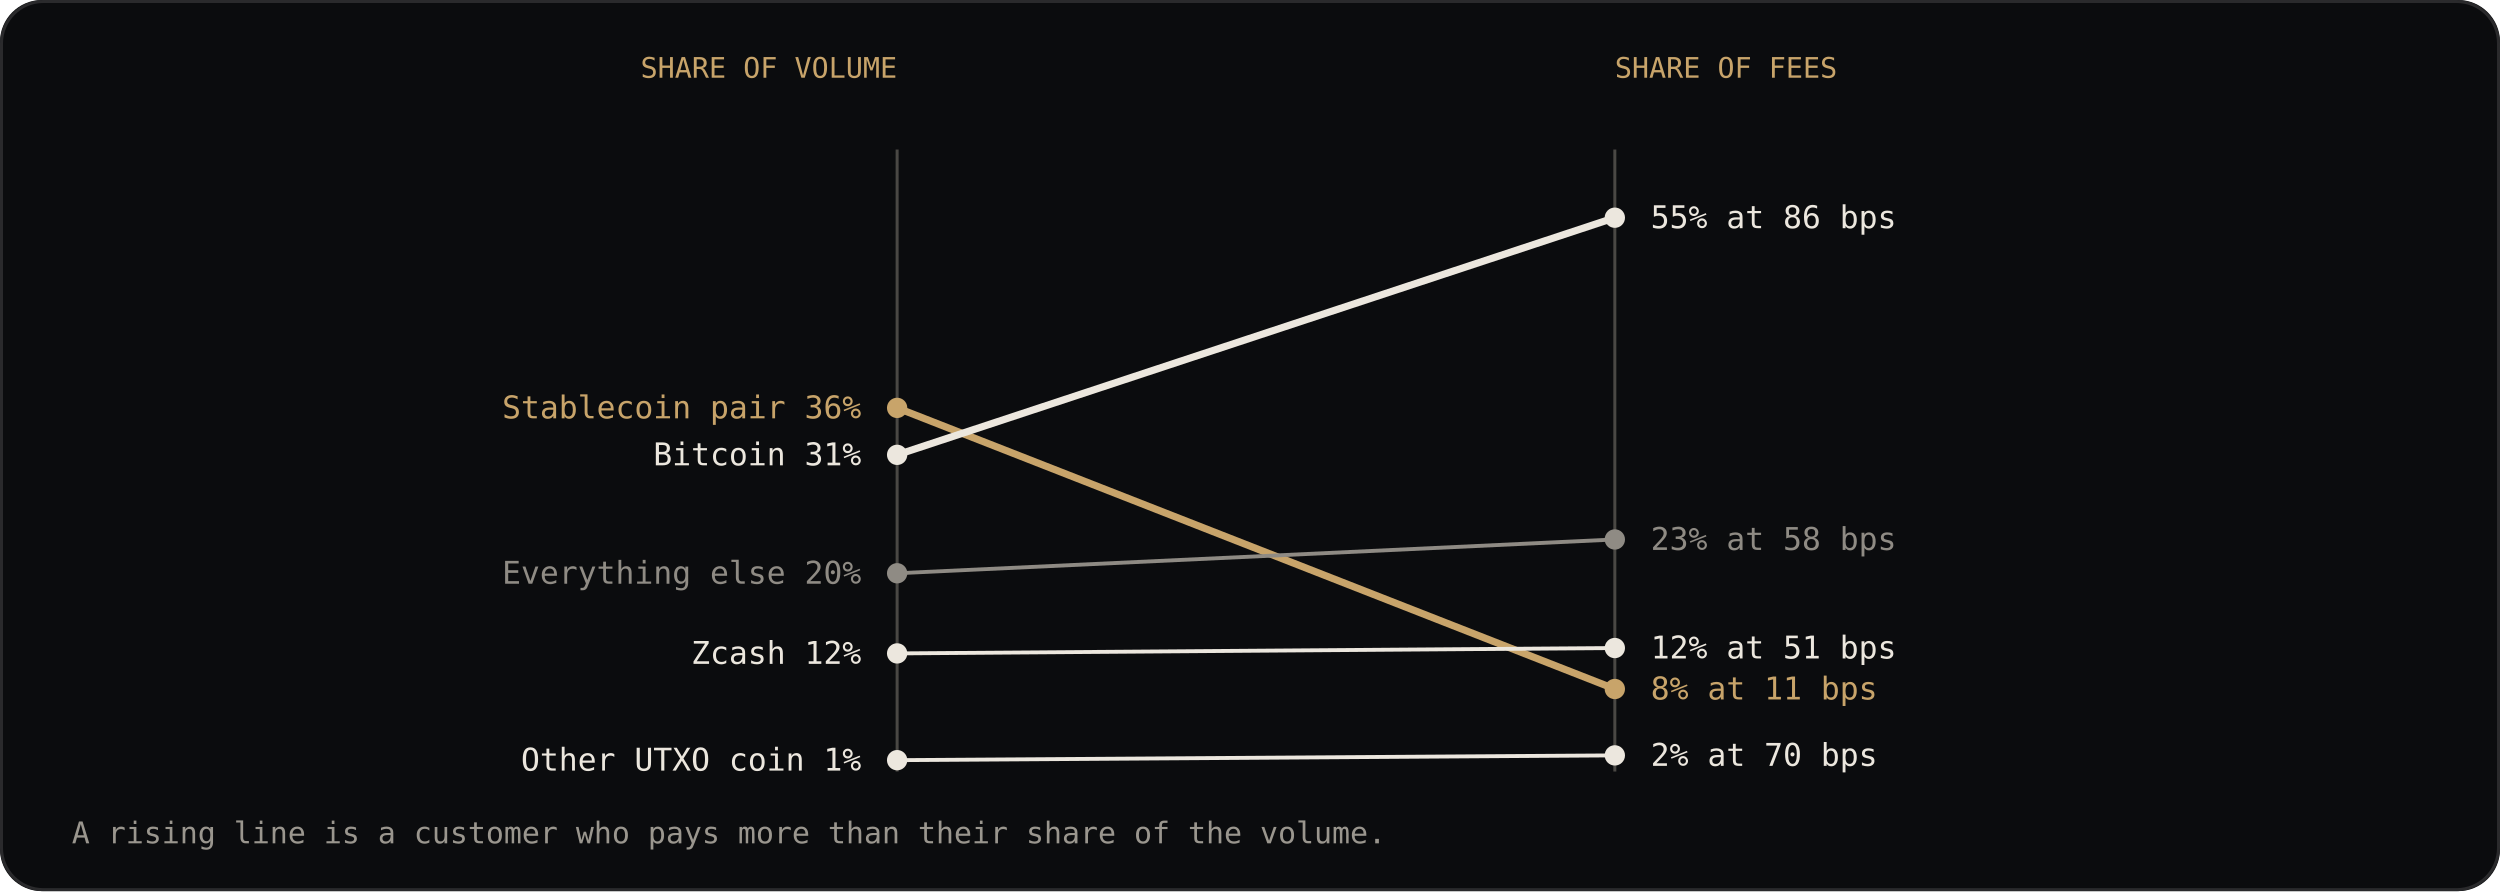
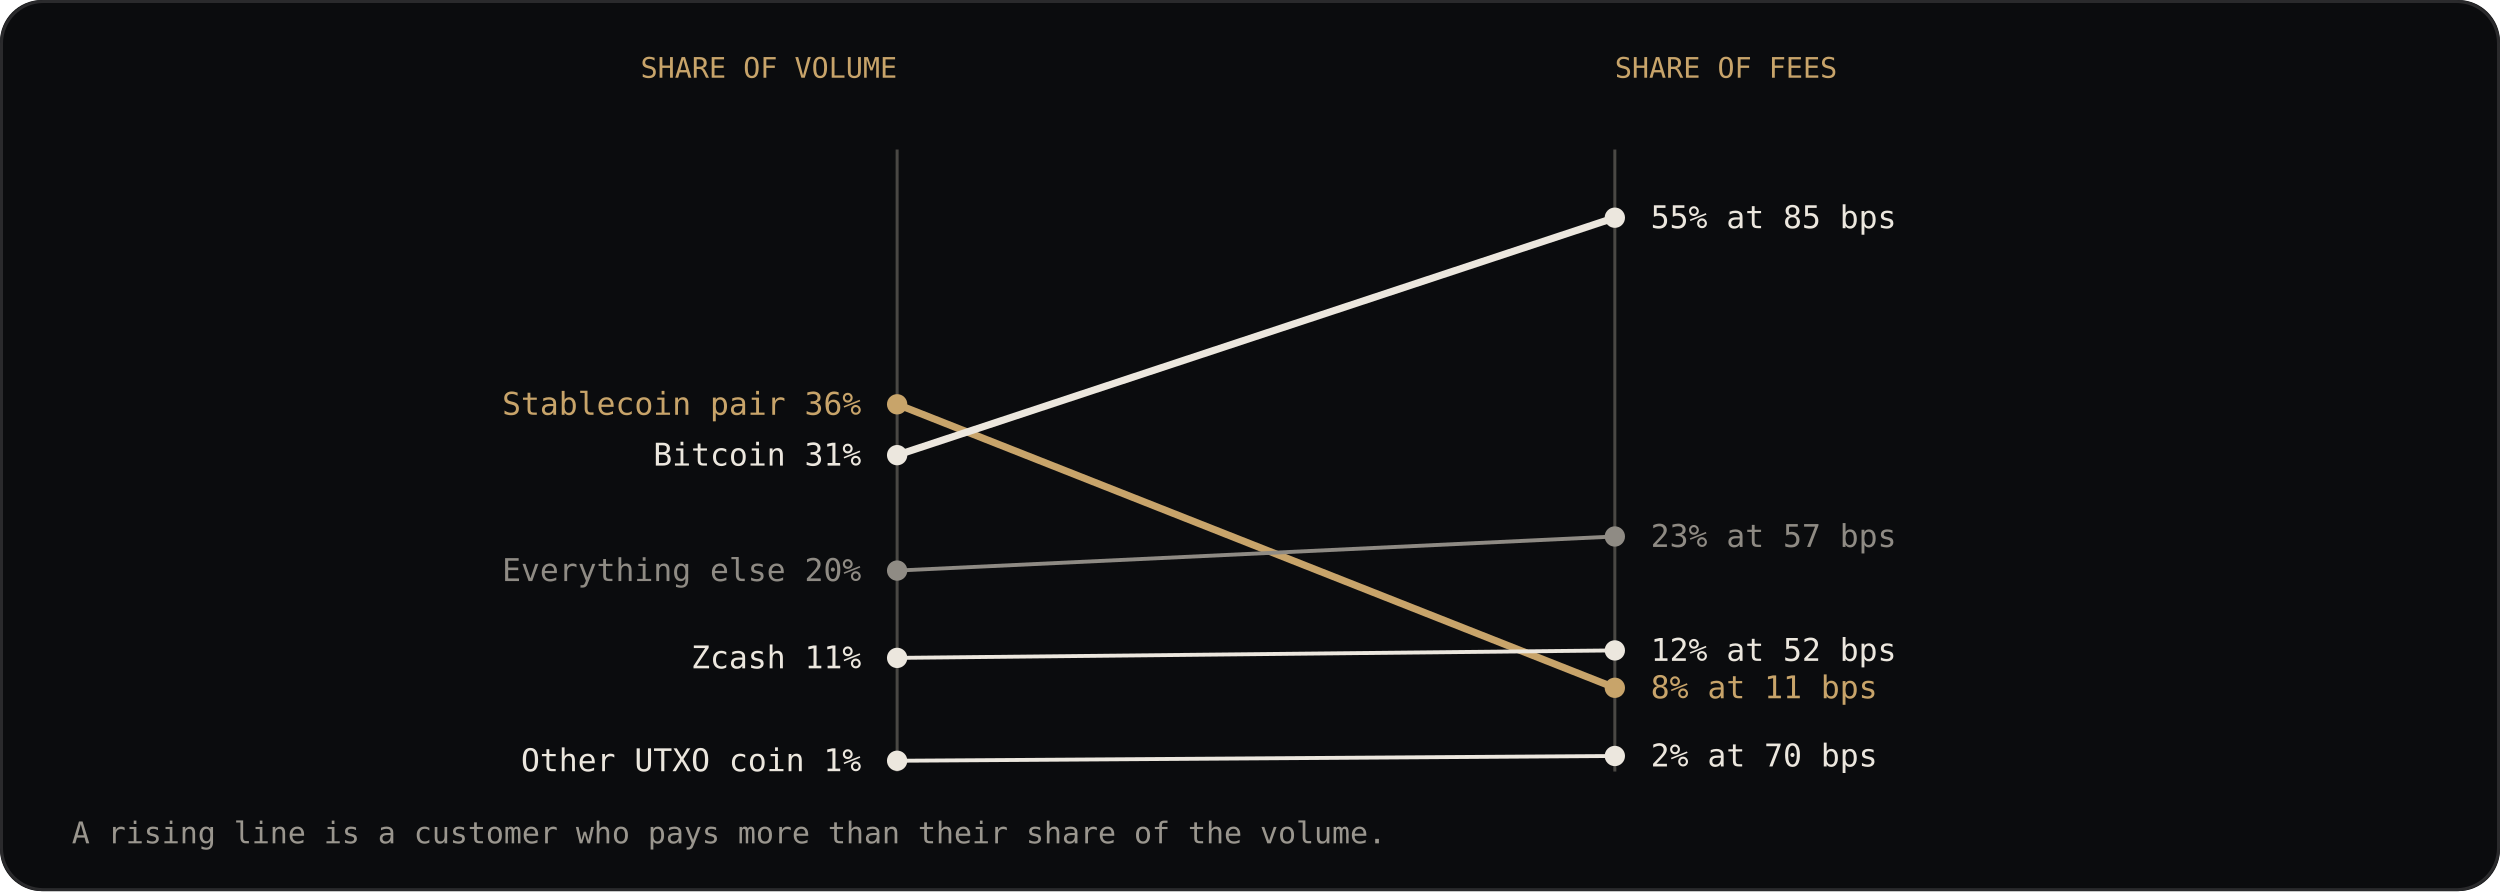
<svg xmlns="http://www.w3.org/2000/svg" viewBox="0 0 836 298" width="836" height="298" font-family="'JetBrains Mono', ui-monospace, SFMono-Regular, Menlo, Consolas, monospace" font-size="9">
  <rect width="836" height="298" rx="14" fill="#0b0c0e" />
  <rect x="0.5" y="0.5" width="835" height="297" rx="14" fill="none" stroke="#2a2a2c" />
  <text x="300.0" y="26.0" fill="#c8a46a" font-size="9.5" font-weight="500" text-anchor="end">SHARE OF VOLUME</text>
  <text x="540.0" y="26.0" fill="#c8a46a" font-size="9.5" font-weight="500" text-anchor="start">SHARE OF FEES</text>
  <line x1="300.0" x2="300.0" y1="50.0" y2="258.0" stroke="#4a4844" />
  <line x1="540.0" x2="540.0" y1="50.0" y2="258.0" stroke="#4a4844" />
-   <line x1="300.0" y1="254.2" x2="540.0" y2="252.6" stroke="#ece7de" stroke-width="1.3" stroke-linecap="round" />
-   <circle cx="300.0" cy="254.2" r="3.4" fill="#ece7de" />
-   <circle cx="540.0" cy="252.6" r="3.4" fill="#ece7de" />
-   <text x="288.0" y="257.7" fill="#ece7de" font-size="10.5" font-weight="400" text-anchor="end">Other UTXO coin  1%</text>
-   <text x="552.0" y="256.1" fill="#ece7de" font-size="10.5" font-weight="400" text-anchor="start">2%  at 70 bps</text>
-   <line x1="300.0" y1="136.4" x2="540.0" y2="230.4" stroke="#c8a46a" stroke-width="2.4" stroke-linecap="round" />
-   <circle cx="300.0" cy="136.4" r="3.4" fill="#c8a46a" />
-   <circle cx="540.0" cy="230.4" r="3.4" fill="#c8a46a" />
-   <text x="288.0" y="139.9" fill="#c8a46a" font-size="10.5" font-weight="400" text-anchor="end">Stablecoin pair  36%</text>
-   <text x="552.0" y="233.9" fill="#c8a46a" font-size="10.5" font-weight="400" text-anchor="start">8%  at 11 bps</text>
-   <line x1="300.0" y1="218.5" x2="540.0" y2="216.7" stroke="#ece7de" stroke-width="1.3" stroke-linecap="round" />
-   <circle cx="300.0" cy="218.5" r="3.4" fill="#ece7de" />
-   <circle cx="540.0" cy="216.7" r="3.4" fill="#ece7de" />
-   <text x="288.0" y="222.0" fill="#ece7de" font-size="10.5" font-weight="400" text-anchor="end">Zcash  12%</text>
-   <text x="552.0" y="220.2" fill="#ece7de" font-size="10.5" font-weight="400" text-anchor="start">12%  at 51 bps</text>
-   <line x1="300.0" y1="191.7" x2="540.0" y2="180.4" stroke="#8f8b84" stroke-width="1.3" stroke-linecap="round" />
-   <circle cx="300.0" cy="191.7" r="3.4" fill="#8f8b84" />
-   <circle cx="540.0" cy="180.4" r="3.4" fill="#8f8b84" />
-   <text x="288.0" y="195.2" fill="#8f8b84" font-size="10.5" font-weight="400" text-anchor="end">Everything else  20%</text>
-   <text x="552.0" y="183.9" fill="#8f8b84" font-size="10.5" font-weight="400" text-anchor="start">23%  at 58 bps</text>
-   <line x1="300.0" y1="152.1" x2="540.0" y2="72.8" stroke="#ece7de" stroke-width="2.4" stroke-linecap="round" />
-   <circle cx="300.0" cy="152.1" r="3.4" fill="#ece7de" />
+   <line x1="300.0" y1="254.4" x2="540.0" y2="252.8" stroke="#ece7de" stroke-width="1.3" stroke-linecap="round" />
+   <circle cx="300.0" cy="254.4" r="3.4" fill="#ece7de" />
+   <circle cx="540.0" cy="252.8" r="3.4" fill="#ece7de" />
+   <text x="288.0" y="257.9" fill="#ece7de" font-size="10.5" font-weight="400" text-anchor="end">Other UTXO coin  1%</text>
+   <text x="552.0" y="256.3" fill="#ece7de" font-size="10.5" font-weight="400" text-anchor="start">2%  at 70 bps</text>
+   <line x1="300.0" y1="135.2" x2="540.0" y2="230.0" stroke="#c8a46a" stroke-width="2.4" stroke-linecap="round" />
+   <circle cx="300.0" cy="135.2" r="3.4" fill="#c8a46a" />
+   <circle cx="540.0" cy="230.0" r="3.4" fill="#c8a46a" />
+   <text x="288.0" y="138.7" fill="#c8a46a" font-size="10.5" font-weight="400" text-anchor="end">Stablecoin pair  36%</text>
+   <text x="552.0" y="233.5" fill="#c8a46a" font-size="10.5" font-weight="400" text-anchor="start">8%  at 11 bps</text>
+   <line x1="300.0" y1="220.0" x2="540.0" y2="217.5" stroke="#ece7de" stroke-width="1.3" stroke-linecap="round" />
+   <circle cx="300.0" cy="220.0" r="3.4" fill="#ece7de" />
+   <circle cx="540.0" cy="217.5" r="3.4" fill="#ece7de" />
+   <text x="288.0" y="223.5" fill="#ece7de" font-size="10.5" font-weight="400" text-anchor="end">Zcash  11%</text>
+   <text x="552.0" y="221.0" fill="#ece7de" font-size="10.5" font-weight="400" text-anchor="start">12%  at 52 bps</text>
+   <line x1="300.0" y1="190.8" x2="540.0" y2="179.4" stroke="#8f8b84" stroke-width="1.3" stroke-linecap="round" />
+   <circle cx="300.0" cy="190.8" r="3.4" fill="#8f8b84" />
+   <circle cx="540.0" cy="179.4" r="3.4" fill="#8f8b84" />
+   <text x="288.0" y="194.3" fill="#8f8b84" font-size="10.5" font-weight="400" text-anchor="end">Everything else  20%</text>
+   <text x="552.0" y="182.9" fill="#8f8b84" font-size="10.5" font-weight="400" text-anchor="start">23%  at 57 bps</text>
+   <line x1="300.0" y1="152.2" x2="540.0" y2="72.8" stroke="#ece7de" stroke-width="2.4" stroke-linecap="round" />
+   <circle cx="300.0" cy="152.2" r="3.4" fill="#ece7de" />
  <circle cx="540.0" cy="72.8" r="3.4" fill="#ece7de" />
-   <text x="288.0" y="155.6" fill="#ece7de" font-size="10.5" font-weight="400" text-anchor="end">Bitcoin  31%</text>
-   <text x="552.0" y="76.3" fill="#ece7de" font-size="10.5" font-weight="400" text-anchor="start">55%  at 86 bps</text>
+   <text x="288.0" y="155.7" fill="#ece7de" font-size="10.5" font-weight="400" text-anchor="end">Bitcoin  31%</text>
+   <text x="552.0" y="76.3" fill="#ece7de" font-size="10.5" font-weight="400" text-anchor="start">55%  at 85 bps</text>
  <text x="24.0" y="282.0" fill="#9a968e" font-size="10" font-weight="400" text-anchor="start">A rising line is a customer who pays more than their share of the volume.</text>
</svg>
